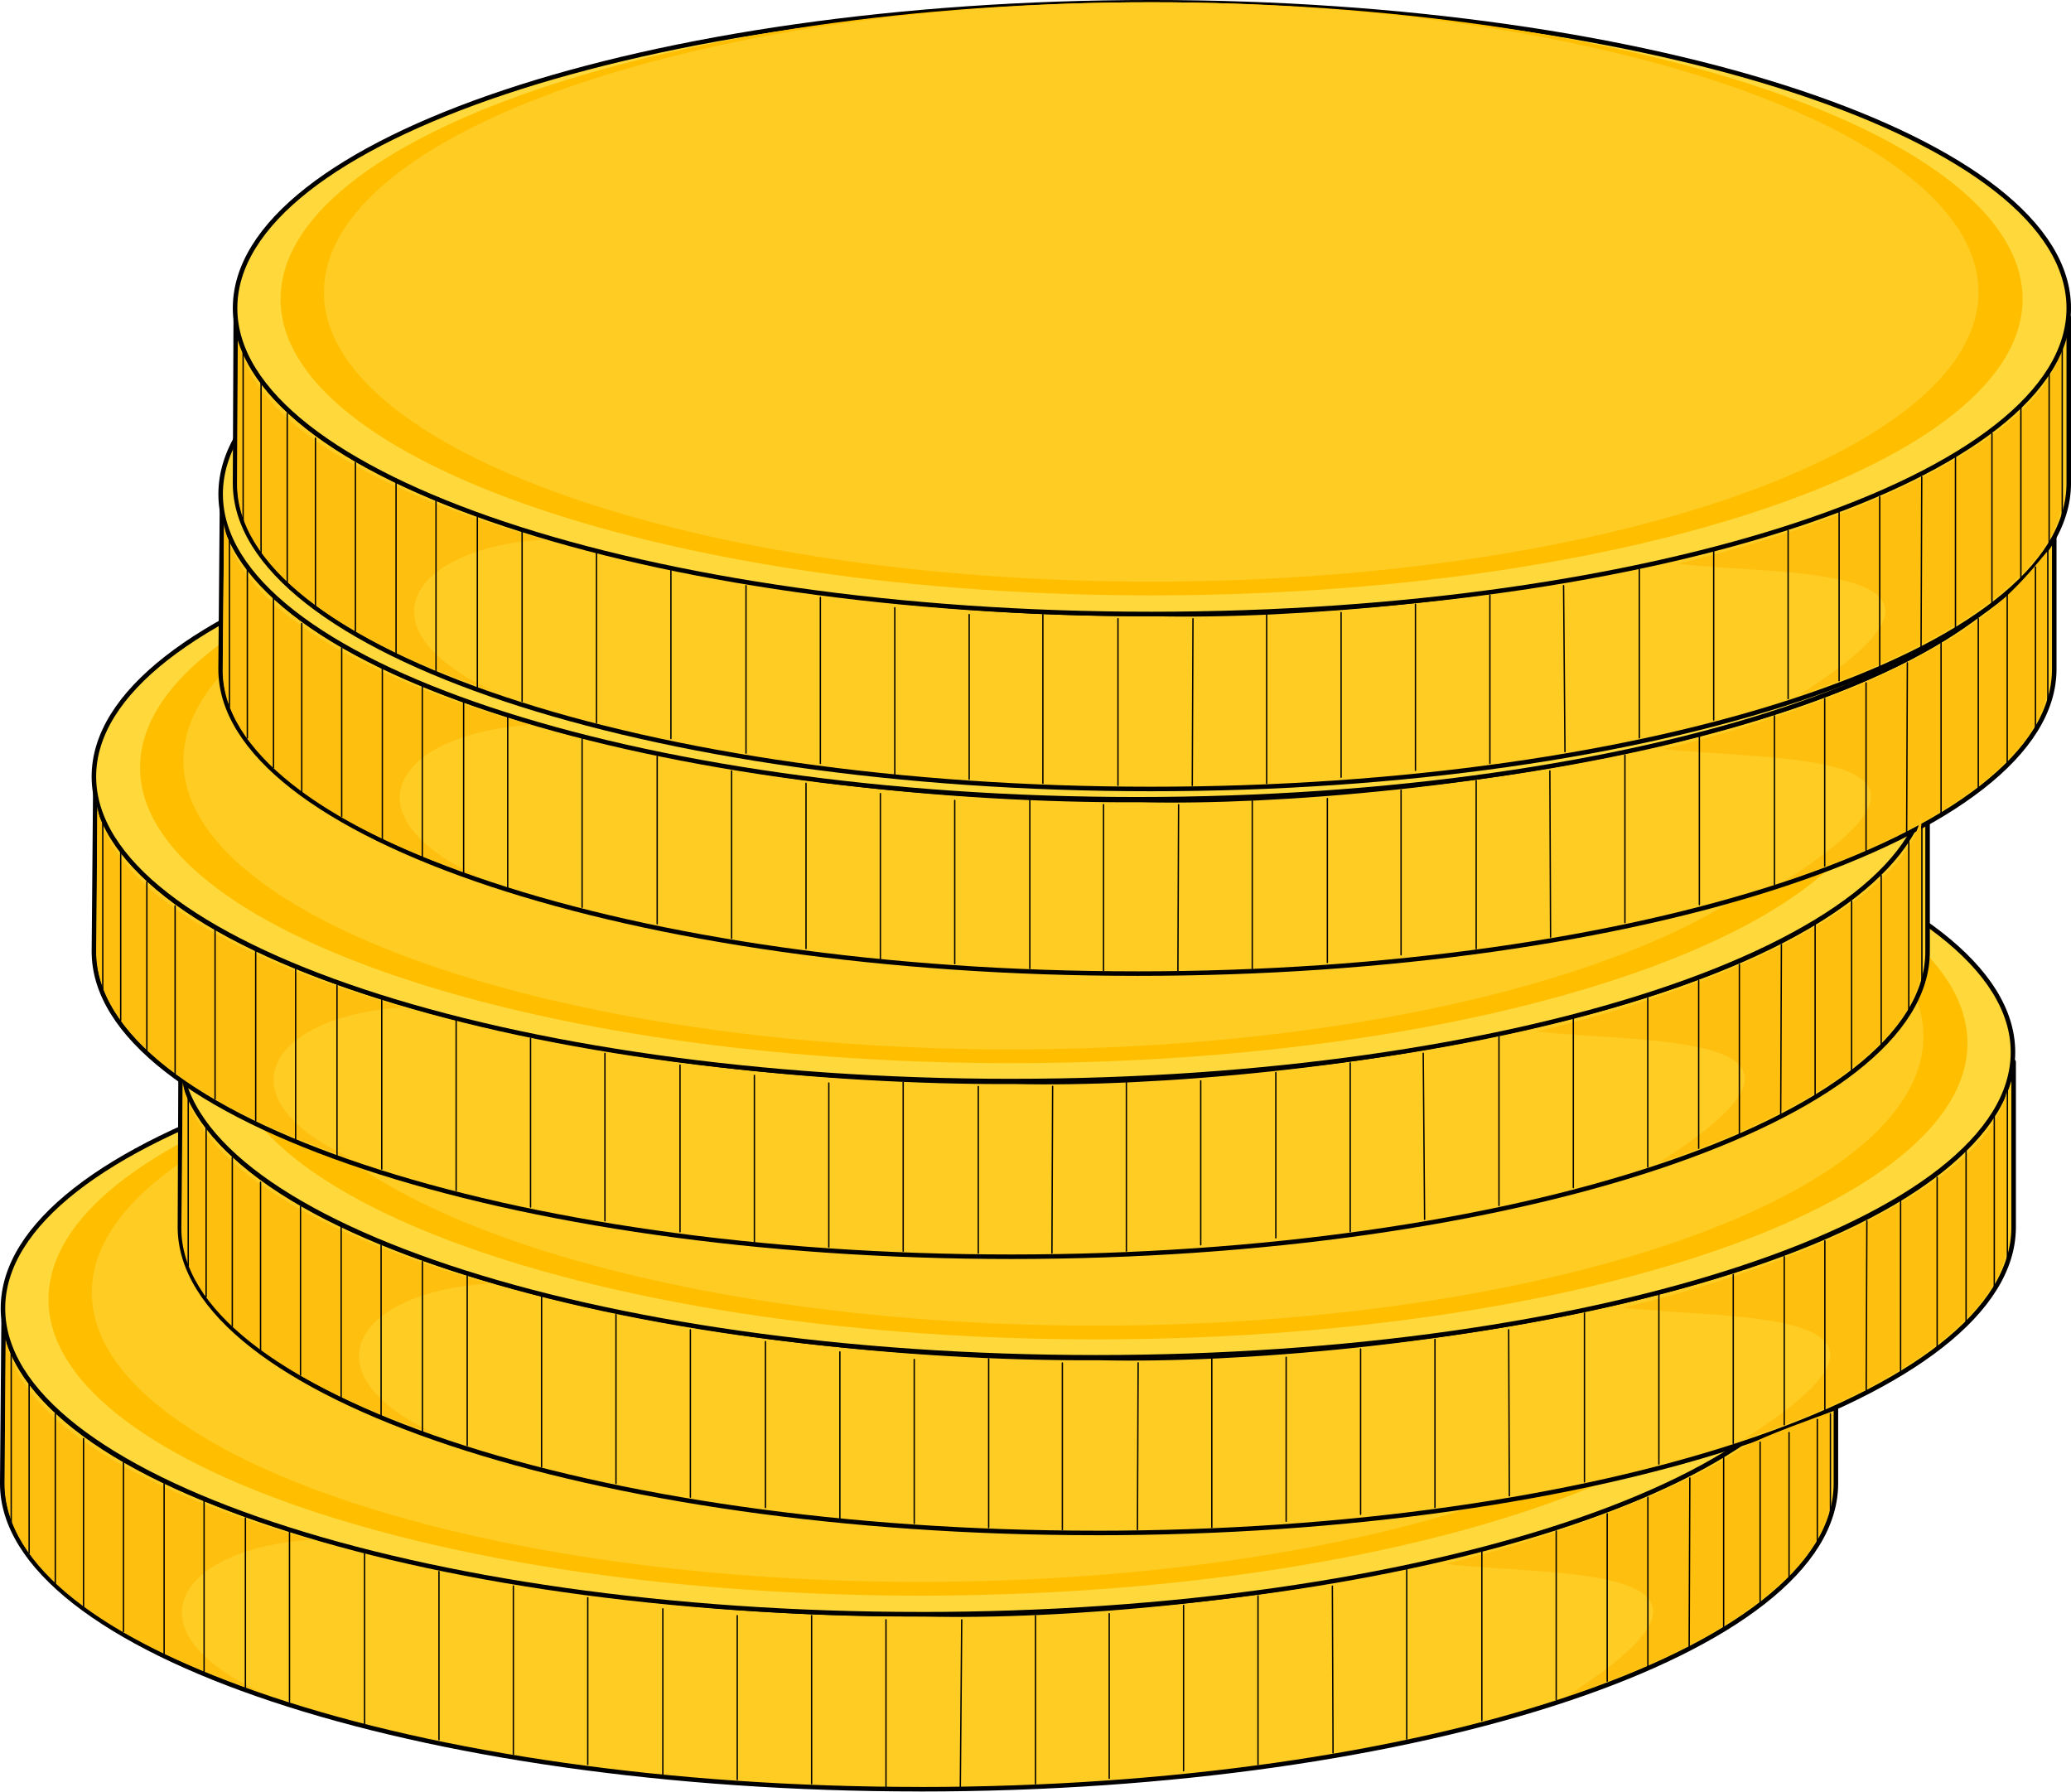
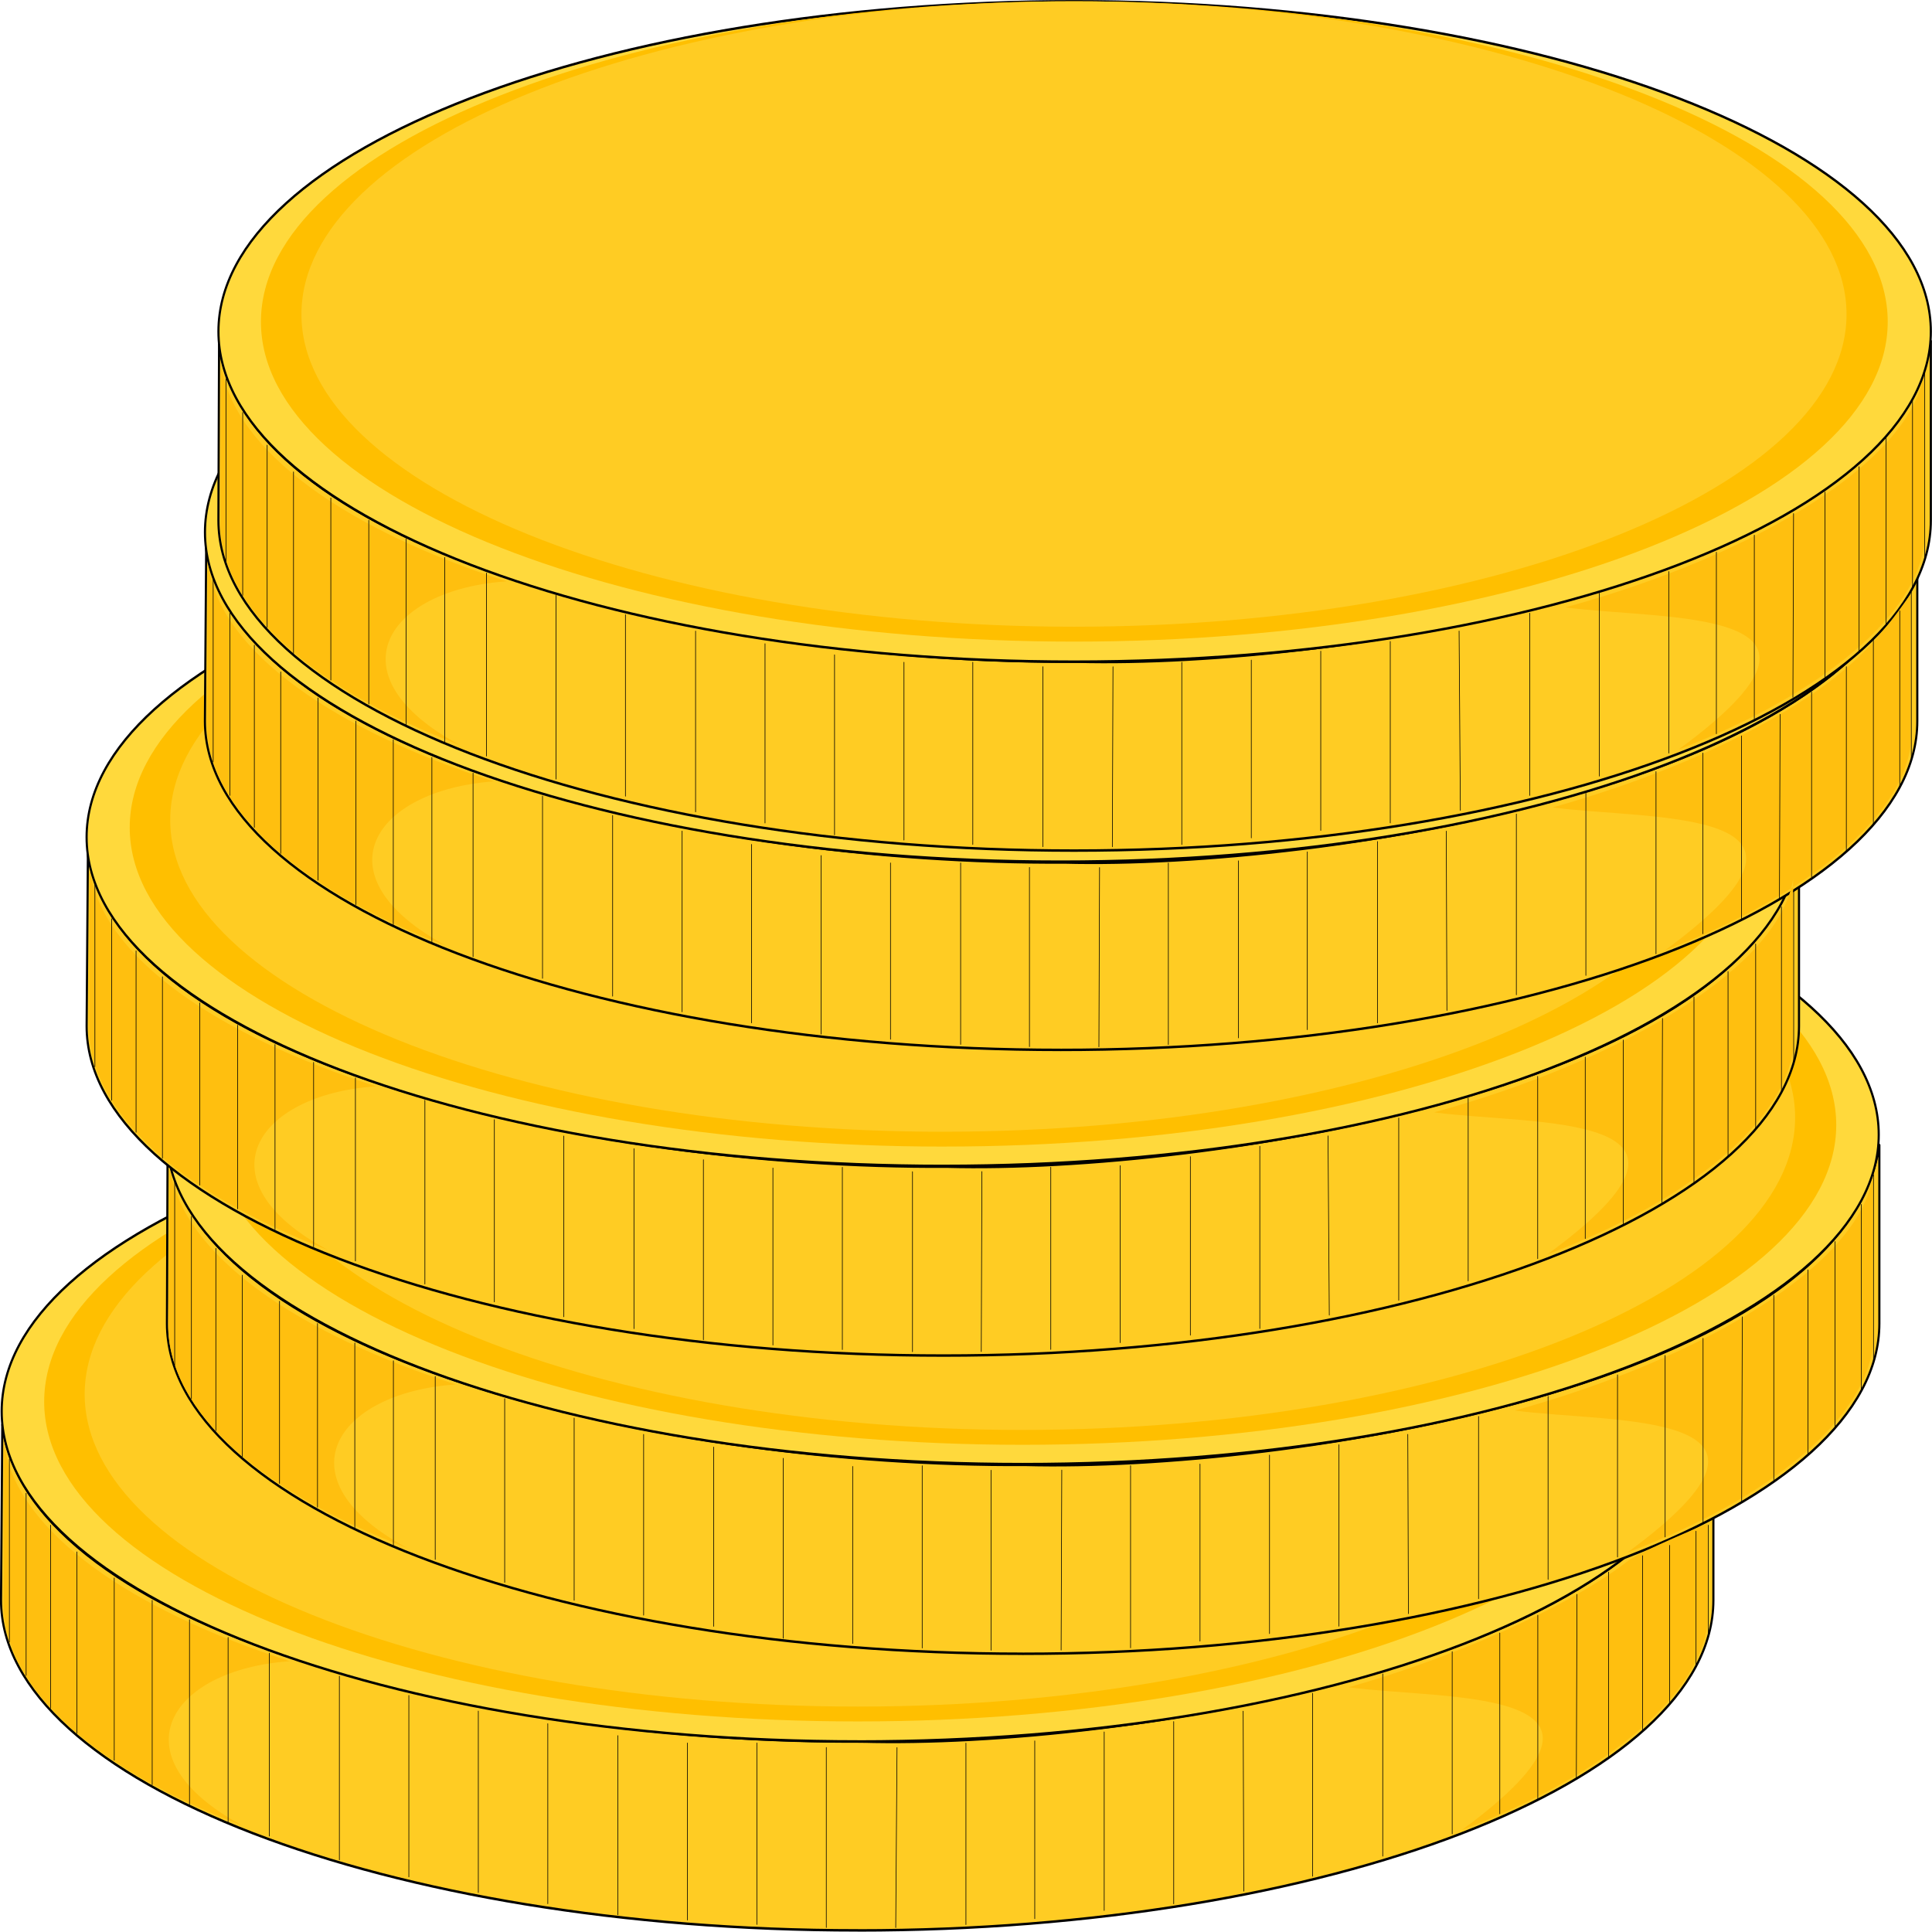
- <svg xmlns="http://www.w3.org/2000/svg" width="54.4mm" height="47.054mm" version="1.1" viewBox="0 0 54.4 47.054">
-   <g transform="translate(-81.657 -75.985)">
-     <g transform="matrix(.19436 0 0 .19436 81.657 75.985)" fill-rule="evenodd">
-       <path d="m124.31 241.79c67.959 0 123.81-18.618 123.81-41.334v-22.342c-5.119 29.977-85.833 40.962-123.26 40.03-53.245 0.27-120.46-13.69-124.37-39.66l-0.186 21.97c1e-3 22.71 55.95 41.33 124.01 41.33z" fill="#ffcc23" stroke="#000" stroke-linecap="round" stroke-linejoin="round" stroke-miterlimit="2.414" stroke-width=".611" />
-       <path d="m124.4 218.14c67.866 0 123.82-18.618 123.82-41.334 0-22.714-55.949-41.239-123.82-41.239-68.051 0-124 18.524-124 41.239-3e-3 22.72 55.948 41.33 124 41.33z" fill="#ffd93c" stroke="#000" stroke-linecap="round" stroke-linejoin="round" stroke-miterlimit="2.414" stroke-width=".611" />
-       <path d="m124.31 215.63c64.515 0 117.67-18.062 117.67-40.03 0-22.064-53.156-40.03-117.67-40.03-64.701 0-117.76 17.966-117.76 40.03-8e-3 21.97 53.055 40.03 117.76 40.03z" fill="#ffbf00" />
-       <path d="m124.31 213.77c61.256 0 111.71-17.596 111.71-39.1s-50.457-39.099-111.71-39.099c-61.442 0-111.9 17.594-111.9 39.099s50.454 39.1 111.9 39.1z" fill="#ffcc23" />
-       <path d="m148.14 207.16c68.052 0 124-18.618 124-41.334v-22.342c-5.213 29.977-85.833 40.868-123.54 40.03-53.064 0.28-120.18-13.685-124.19-39.658l-0.092 21.97c6e-3 22.71 55.861 41.33 123.82 41.33z" fill="#ffcc23" stroke="#000" stroke-linecap="round" stroke-linejoin="round" stroke-miterlimit="2.414" stroke-width=".611" />
-       <path d="m148.14 183.42c68.052 0 123.91-18.62 123.91-41.24 0-22.528-55.857-41.24-123.91-41.24-67.958 0-123.91 18.712-123.91 41.24 0 22.62 55.949 41.24 123.91 41.24z" fill="#ffd93c" stroke="#000" stroke-linecap="round" stroke-linejoin="round" stroke-miterlimit="2.414" stroke-width=".611" />
-       <path d="m148.14 181c64.607 0 117.76-18.06 117.76-40.03 0-21.876-53.157-40.03-117.76-40.03-64.514 0-117.67 18.154-117.67 40.03-3e-3 21.97 53.154 40.03 117.67 40.03z" fill="#ffbf00" />
-       <path d="m148.14 179.14c61.443 0 111.81-17.688 111.81-39.098s-50.363-39.1-111.81-39.1c-61.348 0-111.8 17.688-111.8 39.1-8e-3 21.41 50.449 39.1 111.8 39.1z" fill="#ffcc23" />
-       <path d="m136.69 169.83c67.959 0 123.82-18.617 123.82-41.239v-22.344c-5.122 29.884-85.834 40.776-123.26 39.939-53.25 0.278-120.46-13.686-124.37-39.566l-0.186 21.97c-7e-3 22.62 55.942 41.24 124 41.24z" fill="#ffcc23" stroke="#000" stroke-linecap="round" stroke-linejoin="round" stroke-miterlimit="2.414" stroke-width=".611" />
-       <path d="m136.69 146.09c67.959 0 123.82-18.526 123.82-41.148s-55.857-41.334-123.82-41.334c-68.051 0-124 18.712-124 41.334s55.946 41.15 124 41.15z" fill="#ffd93c" stroke="#000" stroke-linecap="round" stroke-linejoin="round" stroke-miterlimit="2.414" stroke-width=".611" />
-       <path d="m136.69 143.67c64.515 0 117.67-18.06 117.67-39.938 0-21.97-53.155-40.124-117.67-40.124-64.7 0-117.76 18.154-117.76 40.124-7e-3 21.88 53.057 39.94 117.76 39.94z" fill="#ffbf00" />
-       <path d="m136.69 141.81c61.256 0 111.71-17.686 111.71-39.006 0-21.504-50.458-39.192-111.71-39.192-61.442 0-111.9 17.688-111.9 39.192-1e-3 21.32 50.455 39.01 111.9 39.01z" fill="#ffcc23" />
-       <g stroke="#000" stroke-linecap="round" stroke-linejoin="round" stroke-miterlimit="2.414" stroke-width=".611">
-         <path d="m153.63 131.57c68.052 0 124-18.526 124-41.148v-22.438c-5.12 29.975-85.832 40.96-123.44 40.124-53.157 0.278-120.28-13.779-124.19-39.751l-0.186 22.063c2e-3 22.618 55.951 41.148 123.82 41.148z" fill="#ffcc23" />
-         <path d="m153.63 108.01c68.052 0 124-18.619 124-41.24 0-22.716-55.949-41.334-124-41.334-67.958 0-123.81 18.618-123.81 41.334-4e-3 22.625 55.852 41.24 123.81 41.24z" fill="#ffd93c" />
-         <path d="m155.59 106.62c68.052 0 124-18.618 124-41.334v-22.438c-5.214 30.07-85.927 40.962-123.54 40.124-53.06 0.278-120.28-13.685-124.19-39.752l-0.093 22.064c4e-3 22.716 55.86 41.336 123.82 41.336z" fill="#ffcc23" />
+ <svg xmlns="http://www.w3.org/2000/svg" width="100.03mm" height="100.01mm" version="1.1" viewBox="0 0 100.03 100.01">
+   <defs>
+     <style type="text/css">
+     .fil6 {fill:#2B2A29}
+     .fil1 {fill:#86776F}
+     .fil8 {fill:#EF7F1A}
+     .fil5 {fill:#FFED00}
+     .fil0 {fill:#46372C}
+     .fil2 {fill:#4A3224}
+     .fil4 {fill:#523321}
+     .fil3 {fill:#695245}
+     .fil7 {fill:#FEFEFE;fill-opacity:0.18}
+    </style>
+   </defs>
+   <g transform="translate(-98.758 -76.986)">
+     <g transform="matrix(1.8407 0 0 2.1281 -51.604 -84.778)" style="stroke-width:.505">
+       <g transform="matrix(.19436 0 0 .19436 81.657 75.985)" style="fill-rule:evenodd;stroke-width:.505">
+         <path d="m124.31 241.79c67.959 0 123.81-18.618 123.81-41.334v-22.342c-5.119 29.977-85.833 40.962-123.26 40.03-53.245 0.27-120.46-13.69-124.37-39.66l-0.186 21.97c1e-3 22.71 55.95 41.33 124.01 41.33z" stroke-miterlimit="2.414" style="fill:#ffcc23;stroke-linecap:round;stroke-linejoin:round;stroke-miterlimit:2.414;stroke-width:.309;stroke:#000" />
+         <path d="m124.4 218.14c67.866 0 123.82-18.618 123.82-41.334 0-22.714-55.949-41.239-123.82-41.239-68.051 0-124 18.524-124 41.239-3e-3 22.72 55.948 41.33 124 41.33z" stroke-miterlimit="2.414" style="fill:#ffd93c;stroke-linecap:round;stroke-linejoin:round;stroke-miterlimit:2.414;stroke-width:.309;stroke:#000" />
+         <path d="m124.31 215.63c64.515 0 117.67-18.062 117.67-40.03 0-22.064-53.156-40.03-117.67-40.03-64.701 0-117.76 17.966-117.76 40.03-8e-3 21.97 53.055 40.03 117.76 40.03z" style="fill:#ffbf00;stroke-width:.505" />
+         <path d="m124.31 213.77c61.256 0 111.71-17.596 111.71-39.1s-50.457-39.099-111.71-39.099c-61.442 0-111.9 17.594-111.9 39.099s50.454 39.1 111.9 39.1z" style="fill:#ffcc23;stroke-width:.505" />
+         <path d="m148.14 207.16c68.052 0 124-18.618 124-41.334v-22.342c-5.213 29.977-85.833 40.868-123.54 40.03-53.064 0.28-120.18-13.685-124.19-39.658l-0.092 21.97c6e-3 22.71 55.861 41.33 123.82 41.33z" stroke-miterlimit="2.414" style="fill:#ffcc23;stroke-linecap:round;stroke-linejoin:round;stroke-miterlimit:2.414;stroke-width:.309;stroke:#000" />
+         <path d="m148.14 183.42c68.052 0 123.91-18.62 123.91-41.24 0-22.528-55.857-41.24-123.91-41.24-67.958 0-123.91 18.712-123.91 41.24 0 22.62 55.949 41.24 123.91 41.24z" stroke-miterlimit="2.414" style="fill:#ffd93c;stroke-linecap:round;stroke-linejoin:round;stroke-miterlimit:2.414;stroke-width:.309;stroke:#000" />
+         <path d="m148.14 181c64.607 0 117.76-18.06 117.76-40.03 0-21.876-53.157-40.03-117.76-40.03-64.514 0-117.67 18.154-117.67 40.03-3e-3 21.97 53.154 40.03 117.67 40.03z" style="fill:#ffbf00;stroke-width:.505" />
+         <path d="m148.14 179.14c61.443 0 111.81-17.688 111.81-39.098s-50.363-39.1-111.81-39.1c-61.348 0-111.8 17.688-111.8 39.1-8e-3 21.41 50.449 39.1 111.8 39.1z" style="fill:#ffcc23;stroke-width:.505" />
+         <path d="m136.69 169.83c67.959 0 123.82-18.617 123.82-41.239v-22.344c-5.122 29.884-85.834 40.776-123.26 39.939-53.25 0.278-120.46-13.686-124.37-39.566l-0.186 21.97c-7e-3 22.62 55.942 41.24 124 41.24z" stroke-miterlimit="2.414" style="fill:#ffcc23;stroke-linecap:round;stroke-linejoin:round;stroke-miterlimit:2.414;stroke-width:.309;stroke:#000" />
+         <path d="m136.69 146.09c67.959 0 123.82-18.526 123.82-41.148s-55.857-41.334-123.82-41.334c-68.051 0-124 18.712-124 41.334s55.946 41.15 124 41.15z" stroke-miterlimit="2.414" style="fill:#ffd93c;stroke-linecap:round;stroke-linejoin:round;stroke-miterlimit:2.414;stroke-width:.309;stroke:#000" />
+         <path d="m136.69 143.67c64.515 0 117.67-18.06 117.67-39.938 0-21.97-53.155-40.124-117.67-40.124-64.7 0-117.76 18.154-117.76 40.124-7e-3 21.88 53.057 39.94 117.76 39.94z" style="fill:#ffbf00;stroke-width:.505" />
+         <path d="m136.69 141.81c61.256 0 111.71-17.686 111.71-39.006 0-21.504-50.458-39.192-111.71-39.192-61.442 0-111.9 17.688-111.9 39.192-1e-3 21.32 50.455 39.01 111.9 39.01z" style="fill:#ffcc23;stroke-width:.505" />
+         <g stroke-miterlimit="2.414" style="stroke-linecap:round;stroke-linejoin:round;stroke-miterlimit:2.414;stroke-width:.309;stroke:#000">
+           <path d="m153.63 131.57c68.052 0 124-18.526 124-41.148v-22.438c-5.12 29.975-85.832 40.96-123.44 40.124-53.157 0.278-120.28-13.779-124.19-39.751l-0.186 22.063c2e-3 22.618 55.951 41.148 123.82 41.148z" style="fill:#ffcc23;stroke-width:.309" />
+           <path d="m153.63 108.01c68.052 0 124-18.619 124-41.24 0-22.716-55.949-41.334-124-41.334-67.958 0-123.81 18.618-123.81 41.334-4e-3 22.625 55.852 41.24 123.81 41.24z" style="fill:#ffd93c;stroke-width:.309" />
+           <path d="m155.59 106.62c68.052 0 124-18.618 124-41.334v-22.438c-5.214 30.07-85.927 40.962-123.54 40.124-53.06 0.278-120.28-13.685-124.19-39.752l-0.093 22.064c4e-3 22.716 55.86 41.336 123.82 41.336z" style="fill:#ffcc23;stroke-width:.309" />
+         </g>
+         <path d="m226.71 76.175c27.74-6.609 49.991-18.246 51.945-29.417v21.318c-1.116 8.845-14.243 18.806-35.562 25.88 28.39-17.965-1.96-16.104-16.39-17.781m-160.03 17.224c-21.318-7.076-34.631-17.13-34.631-27.929l0.093-19.736c1.862 11.079 18.619 20.854 41.333 27.184-17.408 1.025-25.508 11.728-6.795 20.481m158.17 7.821c13.777-3.351 26.251-7.913 35.562-13.033 4.561-2.514 8.379-5.213 11.171-8.006 2.793-2.699 4.282-4.747 5.121-5.677v18.71c-1.118 8.845-14.151 18.806-35.563 25.882 28.39-18.07-1.86-16.21-16.29-17.88m-160.12 17.31c-21.319-7.075-34.631-17.222-34.631-27.927l0.186-19.736c1.769 10.988 18.619 20.763 41.334 27.092-17.501 1.119-25.601 11.821-6.889 20.571m142.99 20.86c27.648-6.609 49.991-18.244 51.945-29.229v21.225c-1.21 8.843-14.241 18.806-35.562 25.787 28.4-17.97-1.95-16.11-16.38-17.78m-160.12 17.22c-21.226-7.075-34.539-17.13-34.539-27.927l0.093-19.644c1.862 11.079 18.712 20.758 41.427 27.09-17.501 1.02-25.6 11.82-6.981 20.48m171.76 20.11c27.556-6.609 49.806-18.246 51.854-29.325v21.226c-1.21 8.937-14.243 18.898-35.562 25.879 28.39-17.98-1.96-16.12-16.29-17.79m-160.22 17.22c-21.318-7.075-34.63-17.13-34.63-27.927l0.185-19.737c1.863 11.079 18.712 20.854 41.427 27.184-17.501 1.03-25.601 11.83-6.982 20.49m136.2 17.41c13.871-3.352 31.186-9.589 40.588-15.919 2.7-1.49 9.869-4.004 11.357-4.562v12.475c-1.21 8.845-14.243 18.806-35.562 25.88 28.39-18.06-1.96-16.2-16.39-17.87m-160.12 17.31c-21.225-7.076-34.538-17.13-34.538-27.929l0.094-19.73c1.861 10.985 18.618 20.76 41.334 27.09-17.41 1.03-25.509 11.82-6.89 20.57" style="fill:#ffbf0f;stroke-width:.505" />
+         <path d="m155.59 82.972c68.052 0 124-18.618 124-41.334 0-22.714-55.949-41.333-124-41.333-67.959 0-123.82 18.618-123.82 41.333s55.857 41.334 123.82 41.334z" stroke-miterlimit="2.414" style="fill:#ffd93c;stroke-linecap:round;stroke-linejoin:round;stroke-miterlimit:2.414;stroke-width:.309;stroke:#000" />
+         <path d="m155.59 80.459c64.607 0 117.76-18.062 117.76-40.03 0-22.064-53.155-40.124-117.76-40.124-64.515 0-117.67 18.06-117.67 40.124-6e-3 21.969 53.151 40.03 117.67 40.03z" style="fill:#ffbf00;stroke-width:.505" />
+         <path d="m155.59 78.597c61.349 0 111.8-17.688 111.8-39.1 0-21.506-50.456-39.192-111.8-39.192-61.35 0-111.81 17.687-111.81 39.192 0 21.412 50.457 39.1 111.81 39.1z" style="fill:#ffcc23;stroke-width:.505" />
+         <path d="m119.74 218.89v22.53m-10.05-23.09v22.713m-10.054-22.71v22.155m-10.054-23.08v22.436m-10.147-23.93v22.528m-10.055-24.11v22.714m-10.054-24.67v22.714m-10.054-25.13v22.994m-10.147-25.87v22.9m-5.958-24.86v23.088m-5.585-25.32v23.18m-5.4-25.6v23.088m-5.493-25.89v22.808m-5.399-26.07v22.714m-3.817-26.06v22.902m-3.537-26.9v22.808m-2.421-27.09v22.901m128.46 13.22-0.187 22.53m10.16-23.09v22.713m9.96-22.99v22.25m10.05-23.37v22.344m10.06-23.64v22.807m10.05-24.11 0.092 22.53m9.96-24.77v22.9m10.15-25.32v22.807m10.05-25.6v22.81m6.89-25.14v22.622m5.5-24.85v23.087m5.67-25.7-0.092 22.994m4.66-25.78v23.18m4.93-25.23v21.972m3.91-23.27v19.922m3.82-21.69v17.036m1.77-17.79v14.151m-103.8-21.03v22.528m-9.96-23.09v22.809m-10.06-22.72v22.156m-10.05-23.18v22.528m-10.06-23.93v22.435m-10.144-24.02v22.621m-10.055-24.67v22.807m-10.054-25.23v22.994m-10.053-25.78v22.9m-6.052-24.86v23.087m-5.586-25.32v23.179m-5.399-25.61v22.996m-5.493-25.79v22.808m-5.399-26.07v22.714m-3.818-26.06v22.808m-3.537-26.81v22.81m-2.42-27.09v22.9m128.38 13.13-0.094 22.528m10.05-23.09v22.809m10.05-23v22.157m10.06-23.28v22.342m10.05-23.64v22.714m9.96-24.01 0.092 22.435m10.15-24.68v22.81m10.06-25.32v22.9m10.05-25.6v22.808m6.89-25.23v22.716m5.49-24.86v22.995m5.68-25.69-0.092 23.086m4.65-25.79v23.18m4.94-26.35v23.086m3.91-26.63v23.18m3.81-27.83v23.274m1.77-26.99v23.272m-139.08-23.65v22.528m-10.15-23.08v22.81m-10.05-22.72v22.156m-10.06-23.19v22.528m-10.05-23.92v22.528m-10.148-24.11v22.623m-10.054-24.67v22.808m-10.054-25.23v22.994m-10.054-25.79v22.9m-6.051-24.85v23.086m-5.587-25.32v23.18m-5.399-25.6v22.994m-5.492-25.79v22.808m-5.4-26.07v22.716m-3.817-25.97v22.71m-3.537-26.72v22.716m-2.421-27v22.807m128.37 13.12-0.092 22.528m10.06-23.08v22.81m10.05-23v22.156m10.15-23.28v22.342m10.05-23.64v22.807m9.87-24.11 0.186 22.435m10.05-24.67v22.808m10.05-25.32v22.9m10.06-25.6v22.81m6.88-25.23v22.714m5.5-24.85v22.994m5.68-25.69-0.093 23.086m4.65-25.79v23.18m4.93-26.35v23.086m4-26.53v23.086m3.73-27.75v23.181m1.77-25.13v21.414m-110.6-24.39v22.436m-9.96-23v22.714m-10.15-22.71v22.063m-10.05-22.99v22.344m-10.05-23.74v22.342m-10.059-24.01v22.622m-10.054-24.58v22.622m-10.147-25.038v22.808m-10.054-25.694v22.994m-5.958-24.949v23.088m-5.586-25.323v23.181m-5.4-25.511v22.994m-5.492-25.876v22.807m-5.4-26.066v22.716m-3.816-26.066v22.808m-3.538-26.809v22.807m-2.421-27.091v22.903m128.28 13.22-0.094 22.436m10.05-23v22.714m10.15-22.99v22.158m9.96-23.28v22.25m10.15-23.55v22.714m9.96-24.01 0.094 22.438m10.05-24.58v22.622m10.06-25.23v22.807m10.15-25.51v22.808m6.79-25.137v22.622m5.59-24.759v22.995m5.58-25.697-0.094 22.994m4.65-25.791v23.18m5.03-26.346v23.086m3.91-26.625v23.274m3.82-26.719v22.063m1.67-24.389v20.76m-125.67-11.451v22.528m-10.15-23.084v22.807m-9.96-22.804v22.248m-10.05-23.176v22.528m-10.06-23.922v22.435m-10.05-24.016v22.622m-10.151-24.673v22.714m-10.053-25.135v22.994m-10.056-25.785v22.9m-6.05-24.857v23.088m-5.586-25.415v23.274m-5.399-25.601v22.994m-5.493-25.786v22.807m-5.4-26.066v22.714m-3.816-26.066v22.808m-3.538-26.904v22.901m-2.42-27.09v22.902m128.37 13.126-0.093 22.528m10.05-23.084v22.807m10.06-23.084v22.25m10.05-23.372v22.438m10.06-23.651v22.713m9.96-24.016 0.186 22.438m10.05-24.669v22.807m10.05-25.321v22.9m10.06-25.6v22.716m6.89-25.136v22.716m5.49-24.858v22.996m5.68-25.695-0.094 22.995m4.65-25.695v23.182m4.93-26.346v23.086m3.91-26.717v23.273m3.82-27.835v23.18m1.77-26.904v23.274" stroke-miterlimit="2.414" style="fill:none;stroke-linecap:round;stroke-linejoin:round;stroke-miterlimit:2.414;stroke-width:.093;stroke:#000" />
      </g>
-       <path d="m226.71 76.175c27.74-6.609 49.991-18.246 51.945-29.417v21.318c-1.116 8.845-14.243 18.806-35.562 25.88 28.39-17.965-1.96-16.104-16.39-17.781m-160.03 17.224c-21.318-7.076-34.631-17.13-34.631-27.929l0.093-19.736c1.862 11.079 18.619 20.854 41.333 27.184-17.408 1.025-25.508 11.728-6.795 20.481m158.17 7.821c13.777-3.351 26.251-7.913 35.562-13.033 4.561-2.514 8.379-5.213 11.171-8.006 2.793-2.699 4.282-4.747 5.121-5.677v18.71c-1.118 8.845-14.151 18.806-35.563 25.882 28.39-18.07-1.86-16.21-16.29-17.88m-160.12 17.31c-21.319-7.075-34.631-17.222-34.631-27.927l0.186-19.736c1.769 10.988 18.619 20.763 41.334 27.092-17.501 1.119-25.601 11.821-6.889 20.571m142.99 20.86c27.648-6.609 49.991-18.244 51.945-29.229v21.225c-1.21 8.843-14.241 18.806-35.562 25.787 28.4-17.97-1.95-16.11-16.38-17.78m-160.12 17.22c-21.226-7.075-34.539-17.13-34.539-27.927l0.093-19.644c1.862 11.079 18.712 20.758 41.427 27.09-17.501 1.02-25.6 11.82-6.981 20.48m171.76 20.11c27.556-6.609 49.806-18.246 51.854-29.325v21.226c-1.21 8.937-14.243 18.898-35.562 25.879 28.39-17.98-1.96-16.12-16.29-17.79m-160.22 17.22c-21.318-7.075-34.63-17.13-34.63-27.927l0.185-19.737c1.863 11.079 18.712 20.854 41.427 27.184-17.501 1.03-25.601 11.83-6.982 20.49m136.2 17.41c13.871-3.352 31.186-9.589 40.588-15.919 2.7-1.49 9.869-4.004 11.357-4.562v12.475c-1.21 8.845-14.243 18.806-35.562 25.88 28.39-18.06-1.96-16.2-16.39-17.87m-160.12 17.31c-21.225-7.076-34.538-17.13-34.538-27.929l0.094-19.73c1.861 10.985 18.618 20.76 41.334 27.09-17.41 1.03-25.509 11.82-6.89 20.57" fill="#ffbf0f" />
-       <path d="m155.59 82.972c68.052 0 124-18.618 124-41.334 0-22.714-55.949-41.333-124-41.333-67.959 0-123.82 18.618-123.82 41.333s55.857 41.334 123.82 41.334z" fill="#ffd93c" stroke="#000" stroke-linecap="round" stroke-linejoin="round" stroke-miterlimit="2.414" stroke-width=".611" />
-       <path d="m155.59 80.459c64.607 0 117.76-18.062 117.76-40.03 0-22.064-53.155-40.124-117.76-40.124-64.515 0-117.67 18.06-117.67 40.124-6e-3 21.969 53.151 40.03 117.67 40.03z" fill="#ffbf00" />
-       <path d="m155.59 78.597c61.349 0 111.8-17.688 111.8-39.1 0-21.506-50.456-39.192-111.8-39.192-61.35 0-111.81 17.687-111.81 39.192 0 21.412 50.457 39.1 111.81 39.1z" fill="#ffcc23" />
-       <path d="m119.74 218.89v22.53m-10.05-23.09v22.713m-10.054-22.71v22.155m-10.054-23.08v22.436m-10.147-23.93v22.528m-10.055-24.11v22.714m-10.054-24.67v22.714m-10.054-25.13v22.994m-10.147-25.87v22.9m-5.958-24.86v23.088m-5.585-25.32v23.18m-5.4-25.6v23.088m-5.493-25.89v22.808m-5.399-26.07v22.714m-3.817-26.06v22.902m-3.537-26.9v22.808m-2.421-27.09v22.901m128.46 13.22-0.187 22.53m10.16-23.09v22.713m9.96-22.99v22.25m10.05-23.37v22.344m10.06-23.64v22.807m10.05-24.11 0.092 22.53m9.96-24.77v22.9m10.15-25.32v22.807m10.05-25.6v22.81m6.89-25.14v22.622m5.5-24.85v23.087m5.67-25.7-0.092 22.994m4.66-25.78v23.18m4.93-25.23v21.972m3.91-23.27v19.922m3.82-21.69v17.036m1.77-17.79v14.151m-103.8-21.03v22.528m-9.96-23.09v22.809m-10.06-22.72v22.156m-10.05-23.18v22.528m-10.06-23.93v22.435m-10.144-24.02v22.621m-10.055-24.67v22.807m-10.054-25.23v22.994m-10.053-25.78v22.9m-6.052-24.86v23.087m-5.586-25.32v23.179m-5.399-25.61v22.996m-5.493-25.79v22.808m-5.399-26.07v22.714m-3.818-26.06v22.808m-3.537-26.81v22.81m-2.42-27.09v22.9m128.38 13.13-0.094 22.528m10.05-23.09v22.809m10.05-23v22.157m10.06-23.28v22.342m10.05-23.64v22.714m9.96-24.01 0.092 22.435m10.15-24.68v22.81m10.06-25.32v22.9m10.05-25.6v22.808m6.89-25.23v22.716m5.49-24.86v22.995m5.68-25.69-0.092 23.086m4.65-25.79v23.18m4.94-26.35v23.086m3.91-26.63v23.18m3.81-27.83v23.274m1.77-26.99v23.272m-139.08-23.65v22.528m-10.15-23.08v22.81m-10.05-22.72v22.156m-10.06-23.19v22.528m-10.05-23.92v22.528m-10.148-24.11v22.623m-10.054-24.67v22.808m-10.054-25.23v22.994m-10.054-25.79v22.9m-6.051-24.85v23.086m-5.587-25.32v23.18m-5.399-25.6v22.994m-5.492-25.79v22.808m-5.4-26.07v22.716m-3.817-25.97v22.71m-3.537-26.72v22.716m-2.421-27v22.807m128.37 13.12-0.092 22.528m10.06-23.08v22.81m10.05-23v22.156m10.15-23.28v22.342m10.05-23.64v22.807m9.87-24.11 0.186 22.435m10.05-24.67v22.808m10.05-25.32v22.9m10.06-25.6v22.81m6.88-25.23v22.714m5.5-24.85v22.994m5.68-25.69-0.093 23.086m4.65-25.79v23.18m4.93-26.35v23.086m4-26.53v23.086m3.73-27.75v23.181m1.77-25.13v21.414m-110.6-24.39v22.436m-9.96-23v22.714m-10.15-22.71v22.063m-10.05-22.99v22.344m-10.05-23.74v22.342m-10.059-24.01v22.622m-10.054-24.58v22.622m-10.147-25.038v22.808m-10.054-25.694v22.994m-5.958-24.949v23.088m-5.586-25.323v23.181m-5.4-25.511v22.994m-5.492-25.876v22.807m-5.4-26.066v22.716m-3.816-26.066v22.808m-3.538-26.809v22.807m-2.421-27.091v22.903m128.28 13.22-0.094 22.436m10.05-23v22.714m10.15-22.99v22.158m9.96-23.28v22.25m10.15-23.55v22.714m9.96-24.01 0.094 22.438m10.05-24.58v22.622m10.06-25.23v22.807m10.15-25.51v22.808m6.79-25.137v22.622m5.59-24.759v22.995m5.58-25.697-0.094 22.994m4.65-25.791v23.18m5.03-26.346v23.086m3.91-26.625v23.274m3.82-26.719v22.063m1.67-24.389v20.76m-125.67-11.451v22.528m-10.15-23.084v22.807m-9.96-22.804v22.248m-10.05-23.176v22.528m-10.06-23.922v22.435m-10.05-24.016v22.622m-10.151-24.673v22.714m-10.053-25.135v22.994m-10.056-25.785v22.9m-6.05-24.857v23.088m-5.586-25.415v23.274m-5.399-25.601v22.994m-5.493-25.786v22.807m-5.4-26.066v22.714m-3.816-26.066v22.808m-3.538-26.904v22.901m-2.42-27.09v22.902m128.37 13.126-0.093 22.528m10.05-23.084v22.807m10.06-23.084v22.25m10.05-23.372v22.438m10.06-23.651v22.713m9.96-24.016 0.186 22.438m10.05-24.669v22.807m10.05-25.321v22.9m10.06-25.6v22.716m6.89-25.136v22.716m5.49-24.858v22.996m5.68-25.695-0.094 22.995m4.65-25.695v23.182m4.93-26.346v23.086m3.91-26.717v23.273m3.82-27.835v23.18m1.77-26.904v23.274" fill="none" stroke="#000" stroke-linecap="round" stroke-linejoin="round" stroke-miterlimit="2.414" stroke-width=".183" />
    </g>
  </g>
</svg>
